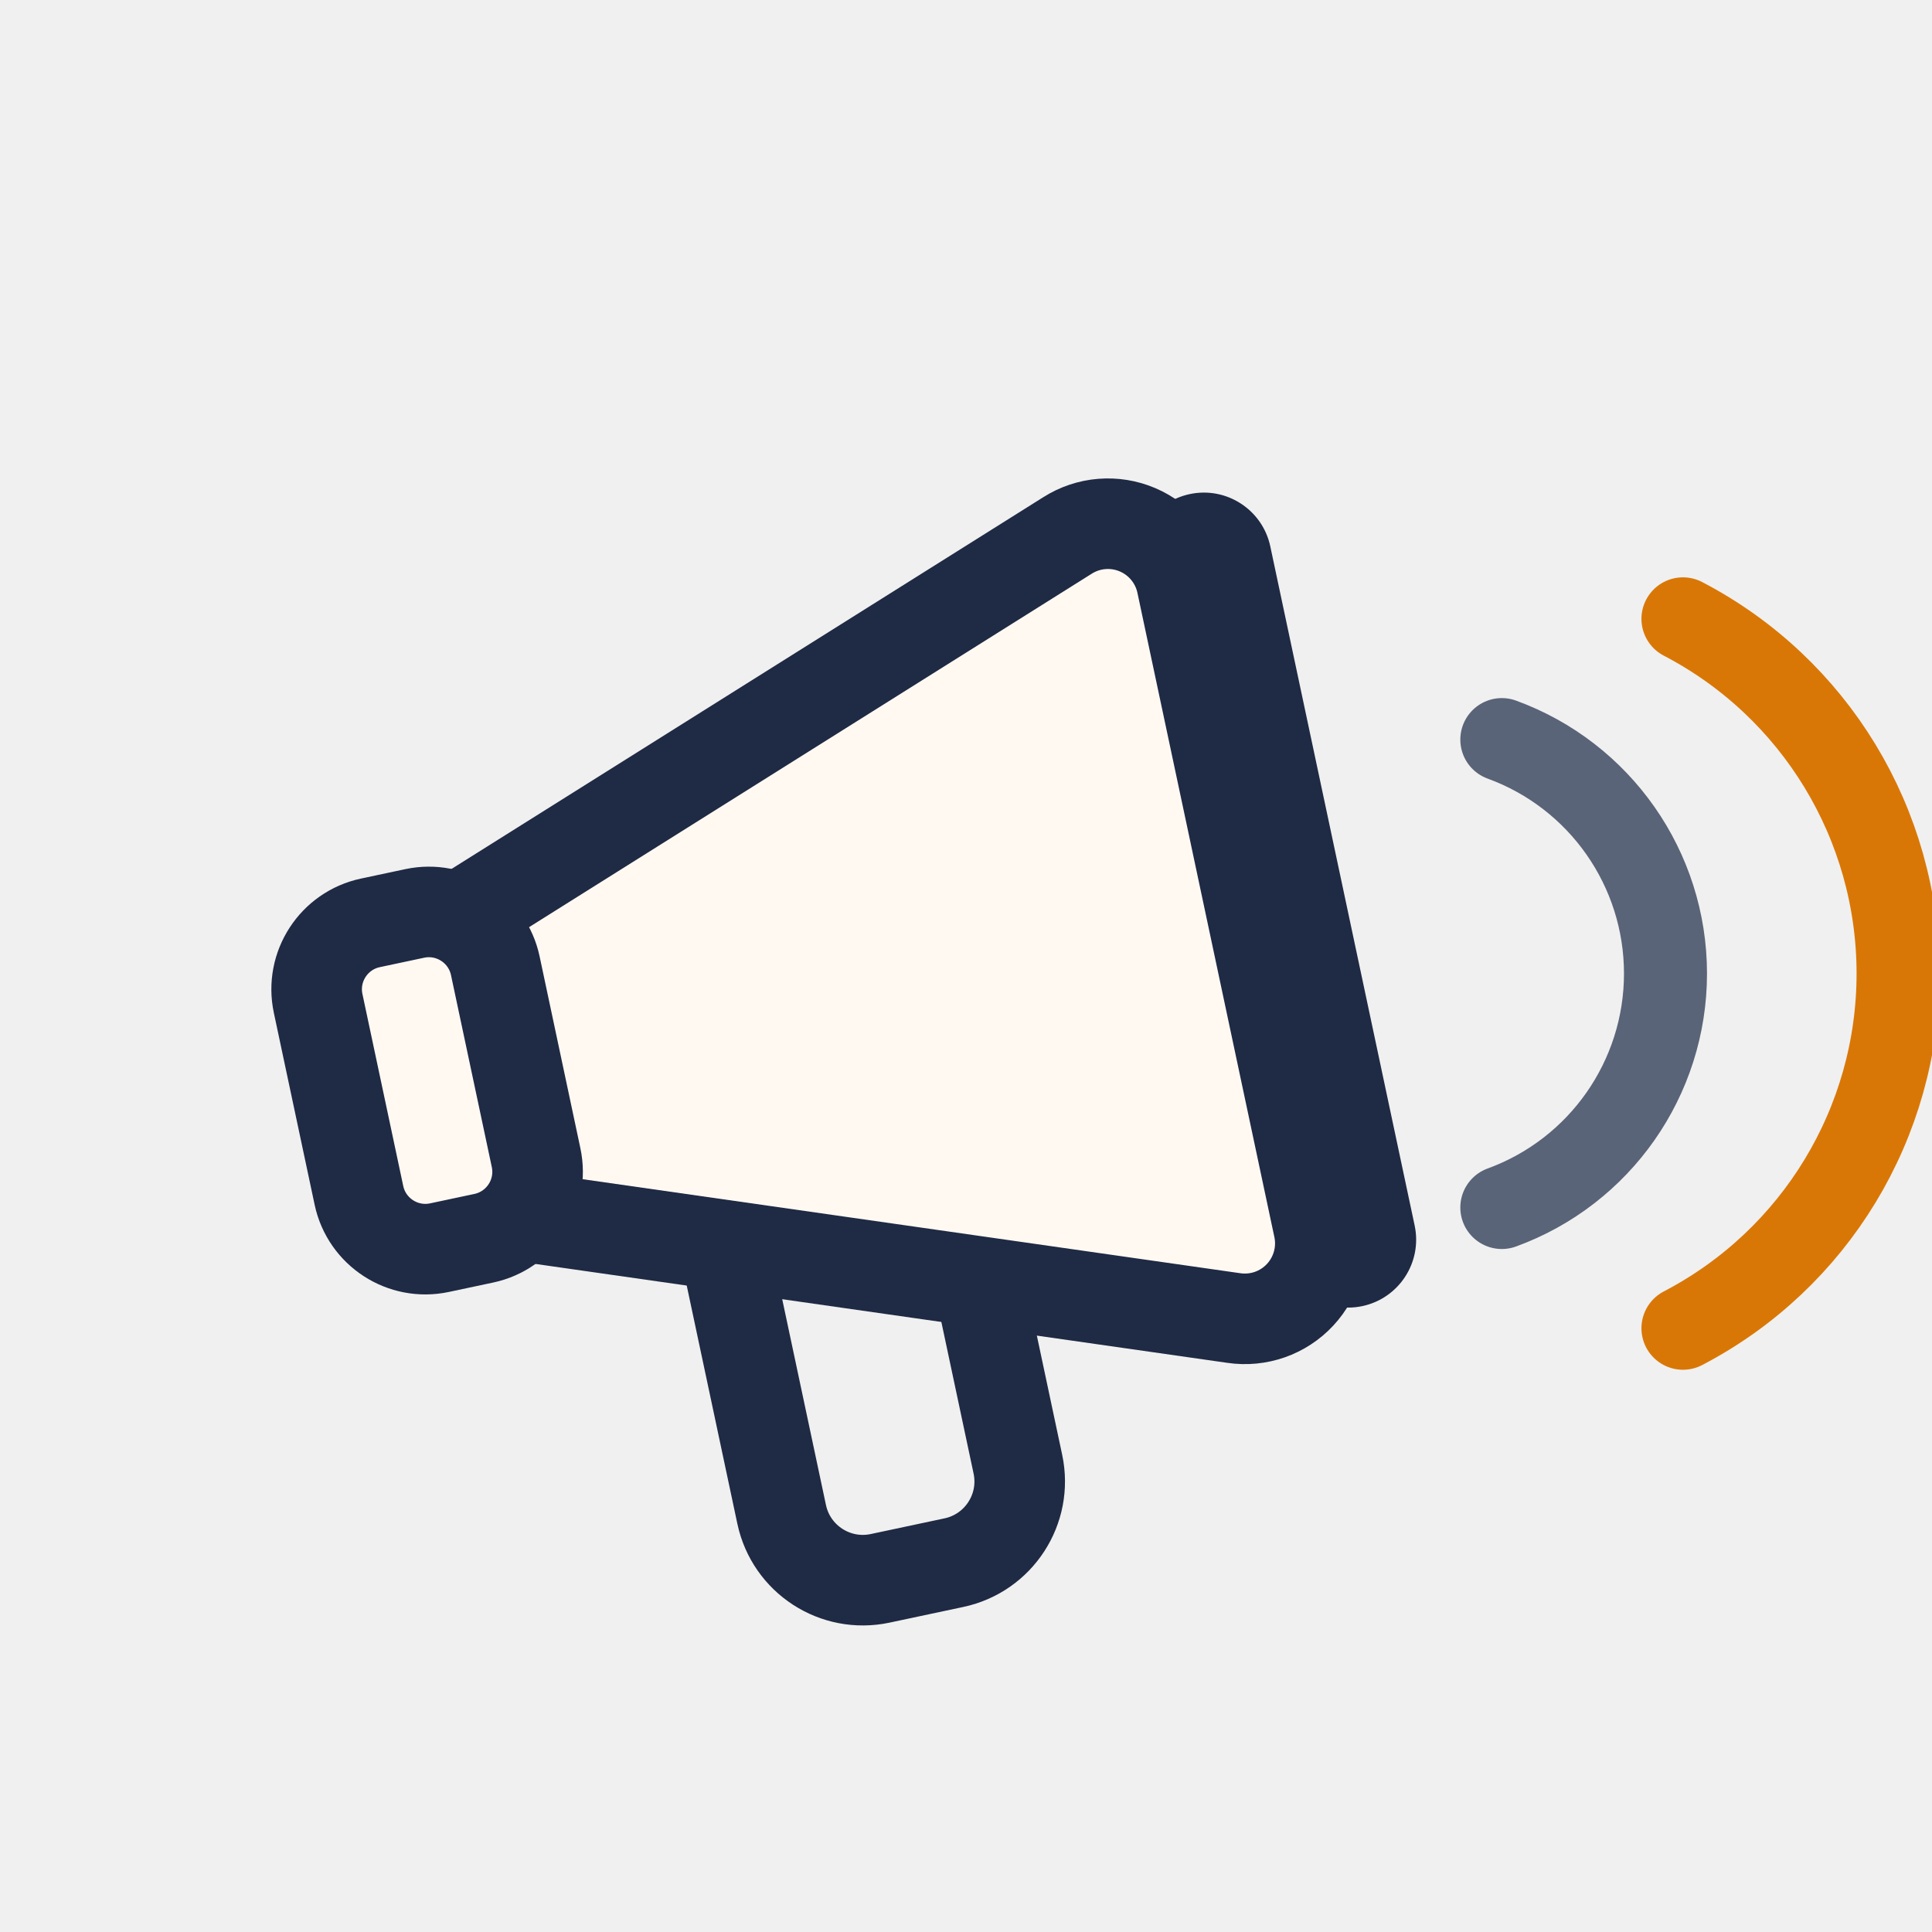
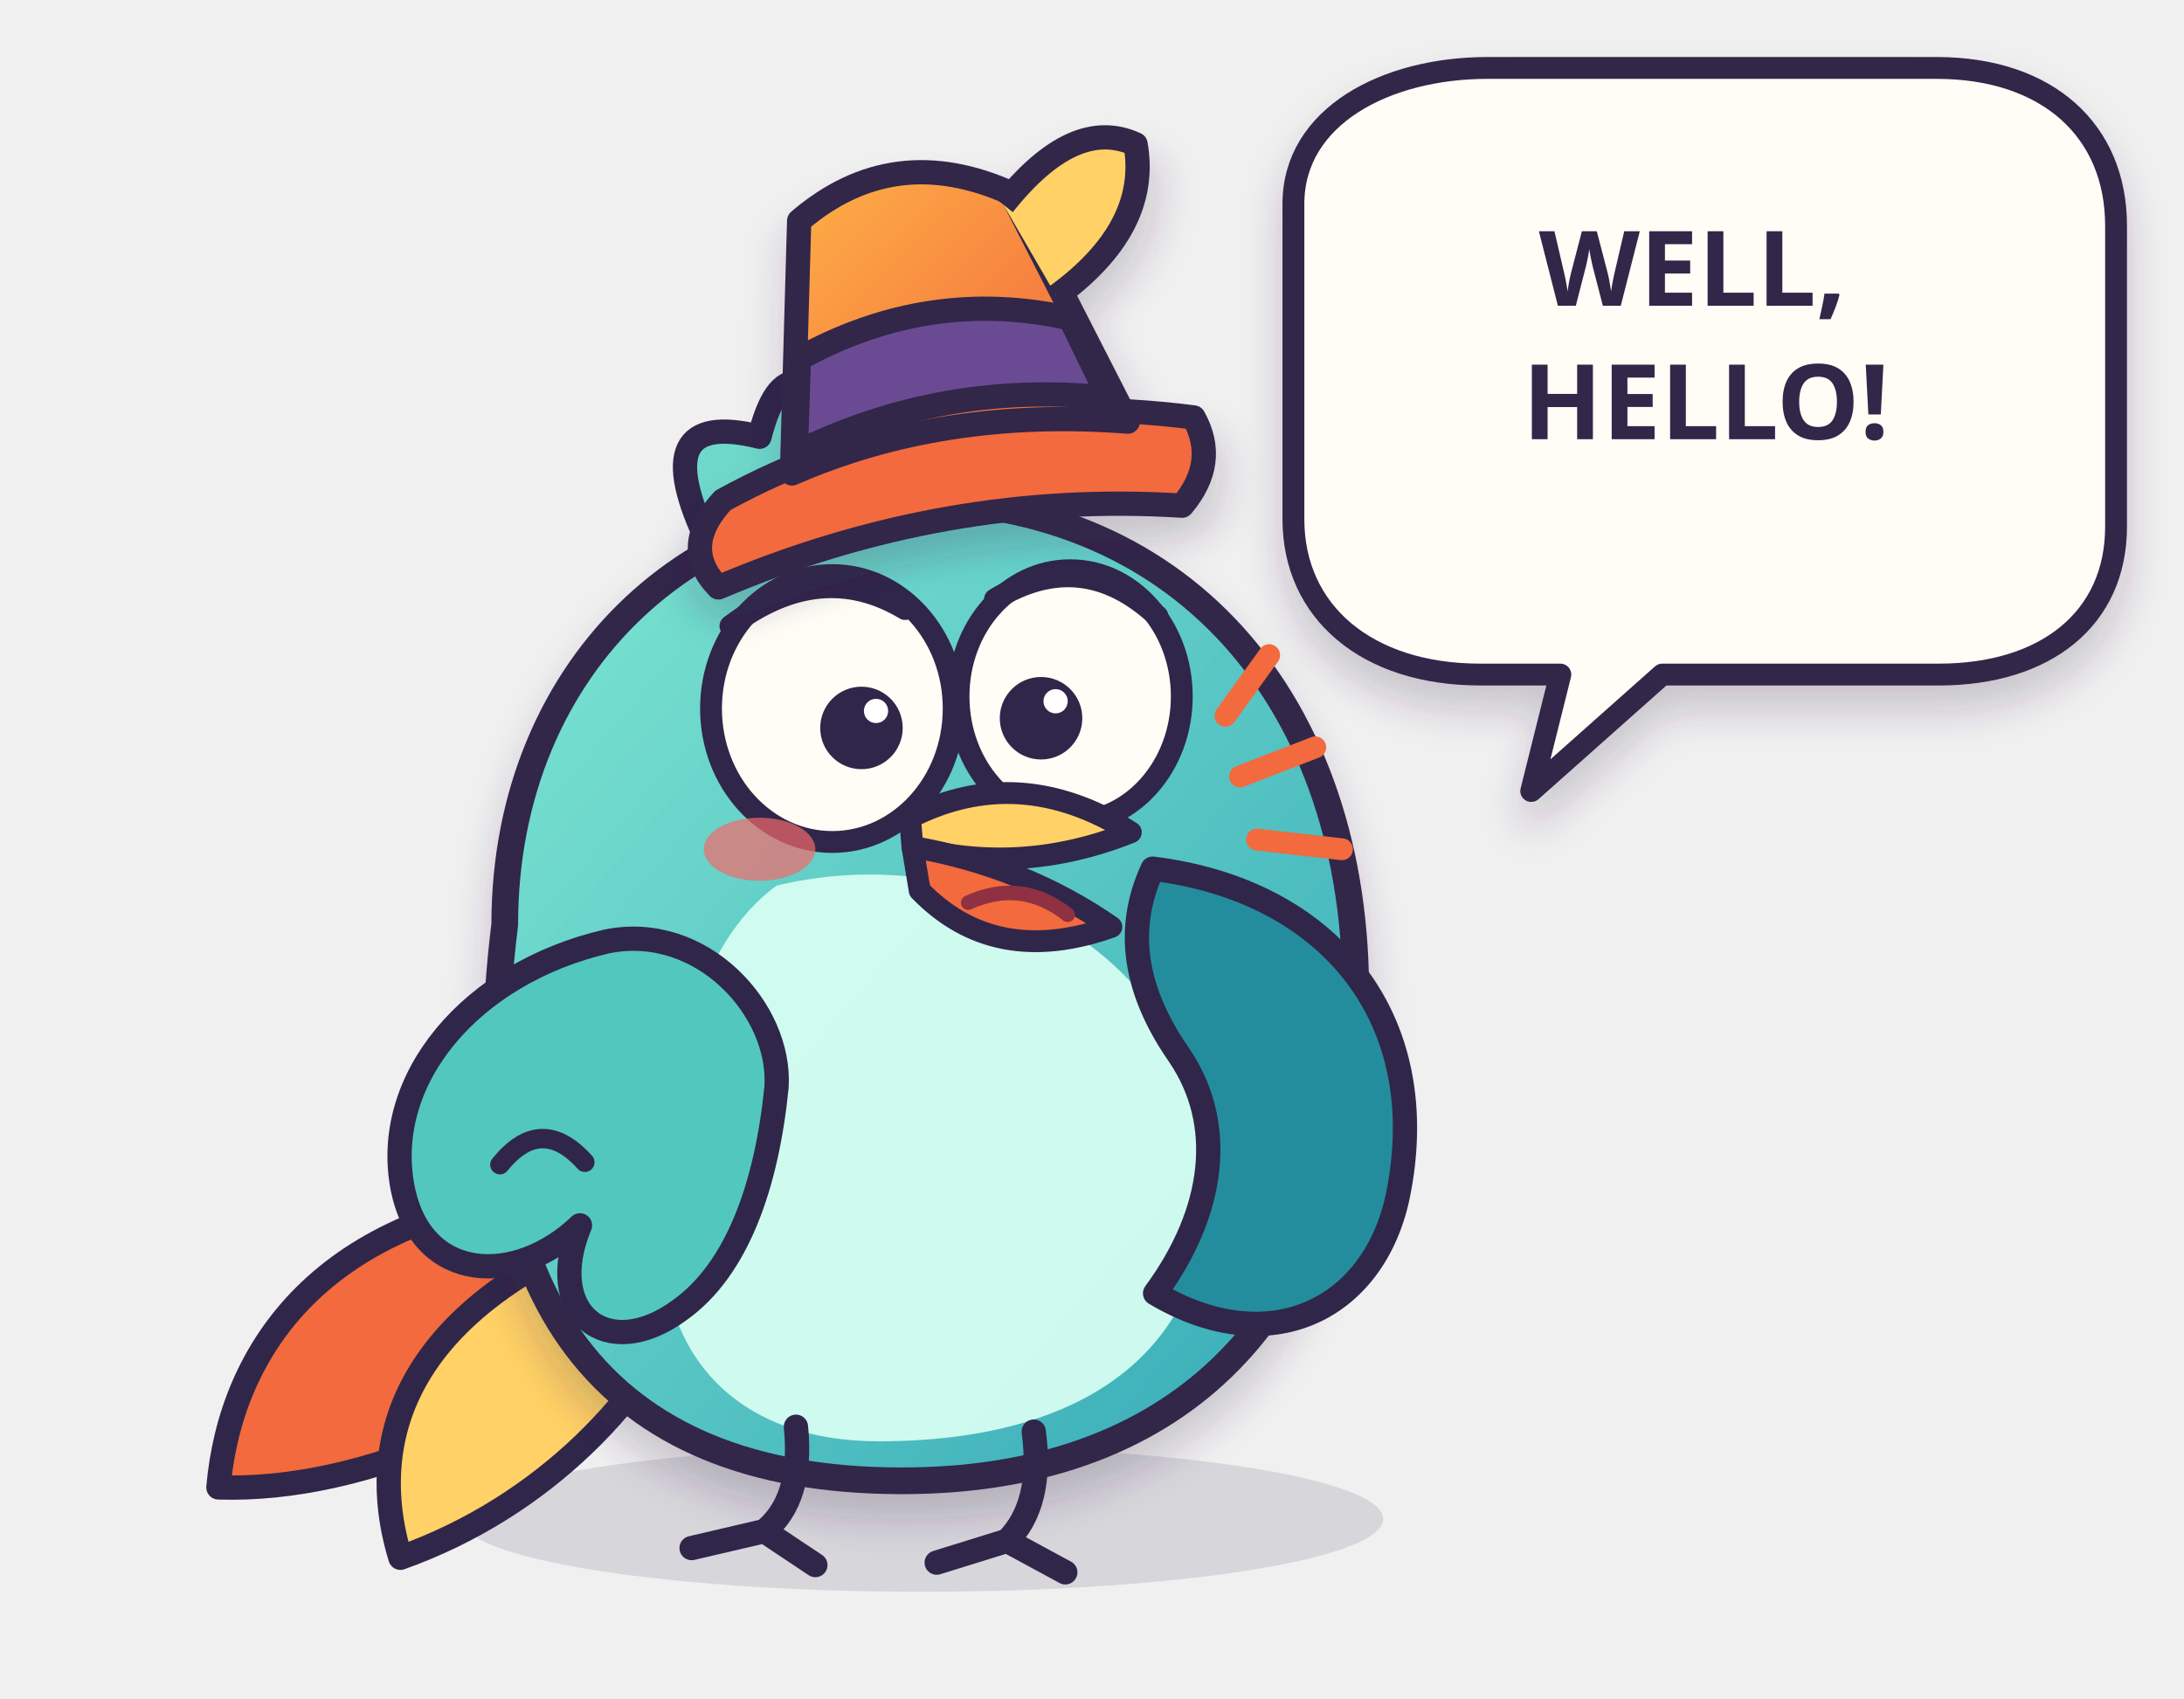
- <svg xmlns="http://www.w3.org/2000/svg" viewBox="0 0 512 512" width="512" height="512">
-   <g transform="rotate(-12 256 256)">
-     <path d="M178 300 v88 a22 22 0 0 0 22 22 h20 a22 22 0 0 0 22 -22 v-62" fill="none" stroke="#1F2A44" stroke-width="24" stroke-linecap="round" />
-     <path d="M126 216 L306 150 A20 20 0 0 1 333 169 V343 A20 20 0 0 1 306 362 L126 296 Z" fill="#FFF9F2" stroke="#1F2A44" stroke-width="24" stroke-linejoin="round" />
-     <rect x="86" y="212" width="48" height="88" rx="18" fill="#FFF9F2" stroke="#1F2A44" stroke-width="24" />
-     <rect x="322" y="146" width="36" height="220" rx="18" fill="#1F2A44" />
+ <svg xmlns="http://www.w3.org/2000/svg" width="900" height="700" viewBox="0 0 900 700" role="img" aria-labelledby="title desc">
+   <defs>
+     <filter id="shadow" x="-30%" y="-30%" width="160%" height="160%">
+       <feDropShadow dx="0" dy="10" stdDeviation="8" flood-color="#30264a" flood-opacity="0.22" />
+     </filter>
+     <linearGradient id="bodyGradient" x1="0" y1="0" x2="1" y2="1">
+       <stop offset="0" stop-color="#7ee6d2" />
+       <stop offset="1" stop-color="#35a9b7" />
+     </linearGradient>
+     <linearGradient id="hatGradient" x1="0" y1="0" x2="0.8" y2="1">
+       <stop offset="0" stop-color="#ffb347" />
+       <stop offset="1" stop-color="#f26a3d" />
+     </linearGradient>
+   </defs>
+   <ellipse cx="380" cy="626" rx="190" ry="30" fill="#30264a" opacity="0.13" />
+   <g filter="url(#shadow)">
+     <path d="M533 84 C533 48 571 28 613 28 H798 C844 28 872 54 872 93 V217 C872 255 843 278 799 278 H685 L631 326 L643 278 H610 C563 278 533 252 533 214 Z" fill="#fffdf5" stroke="#30264a" stroke-width="9" stroke-linejoin="round" />
+     <text x="703" y="126" text-anchor="middle" fill="#30264a" font-family="Verdana, sans-serif" font-size="43" font-weight="800">
+       <tspan x="703" dy="0">WELL,</tspan>
+       <tspan x="703" dy="55">HELLO!</tspan>
+     </text>
  </g>
-   <g fill="none" stroke-linecap="round">
-     <path d="M398 196 a66 66 0 0 1 0 124" stroke="#5A6478" stroke-width="22" />
-     <path d="M446 164 a106 106 0 0 1 0 188" stroke="#D97706" stroke-width="22" />
+   <g stroke="#30264a" stroke-width="10" stroke-linejoin="round">
+     <path d="M231 491 C133 500 95 556 90 613 C151 615 222 582 272 535 Z" fill="#f26a3d" />
+     <path d="M244 510 C158 548 153 603 165 642 C224 621 267 576 286 530 Z" fill="#ffd166" />
+   </g>
+   <path d="M208 381 C208 273 289 198 393 207 C507 217 570 315 557 441 C546 552 476 615 359 610 C242 605 190 527 208 381 Z" fill="url(#bodyGradient)" stroke="#30264a" stroke-width="11" stroke-linejoin="round" filter="url(#shadow)" />
+   <path d="M320 365 C407 344 497 397 498 485 C499 555 449 594 362 594 C305 594 271 560 273 504 C275 442 287 389 320 365 Z" fill="#d9fff3" opacity="0.92" />
+   <path d="M475 358 C548 367 591 420 576 493 C566 540 523 561 476 533 C501 499 505 463 486 435 C470 412 462 386 475 358 Z" fill="#248d9d" stroke="#30264a" stroke-width="10" stroke-linejoin="round" />
+   <path d="M250 388 C194 401 157 445 166 490 C174 529 213 530 239 505 C224 541 250 562 280 540 C304 523 316 488 320 448 C322 416 289 380 250 388 Z" fill="#52c7bd" stroke="#30264a" stroke-width="10" stroke-linecap="round" stroke-linejoin="round" />
+   <path d="M206 480 Q223 459 241 479" fill="none" stroke="#30264a" stroke-width="8" stroke-linecap="round" />
+   <path d="M292 224 Q265 168 313 180 Q325 133 352 185 Q386 145 389 206" fill="#6ed8cb" stroke="#30264a" stroke-width="10" stroke-linecap="round" stroke-linejoin="round" />
+   <g>
+     <ellipse cx="343" cy="292" rx="50" ry="55" fill="#fffdf5" stroke="#30264a" stroke-width="9" />
+     <ellipse cx="441" cy="287" rx="46" ry="52" fill="#fffdf5" stroke="#30264a" stroke-width="9" />
+     <circle cx="355" cy="300" r="17" fill="#30264a" />
+     <circle cx="429" cy="296" r="17" fill="#30264a" />
+     <circle cx="361" cy="293" r="5" fill="#fff" />
+     <circle cx="435" cy="289" r="5" fill="#fff" />
+     <path d="M301 258 Q338 230 373 251" fill="none" stroke="#30264a" stroke-width="9" stroke-linecap="round" />
+     <path d="M410 247 Q446 225 477 254" fill="none" stroke="#30264a" stroke-width="9" stroke-linecap="round" />
+   </g>
+   <g stroke="#30264a" stroke-width="9" stroke-linejoin="round">
+     <path d="M375 337 Q420 314 466 343 Q421 361 376 349 Z" fill="#ffd166" />
+     <path d="M376 349 Q422 357 458 382 Q410 399 379 367 Z" fill="#f26a3d" />
+   </g>
+   <path d="M399 372 Q421 362 440 377" fill="none" stroke="#8f3142" stroke-width="6" stroke-linecap="round" />
+   <ellipse cx="313" cy="350" rx="23" ry="13" fill="#f26a6b" opacity="0.7" />
+   <g transform="rotate(-10 384 188)" filter="url(#shadow)" stroke="#30264a" stroke-width="10" stroke-linejoin="round">
+     <path d="M296 191 Q390 159 493 191 Q500 211 482 226 Q387 203 288 226 Q275 207 296 191 Z" fill="#f26a3d" />
+     <path d="M326 185 L347 83 Q391 57 435 87 L466 188 Q392 169 326 185 Z" fill="url(#hatGradient)" />
+     <path d="M337 139 Q395 119 450 142 L460 177 Q394 158 329 177 Z" fill="#6a4c93" />
+     <path d="M431 91 Q466 60 489 76 Q489 111 446 132" fill="#ffd166" />
+   </g>
+   <g fill="none" stroke="#30264a" stroke-width="10" stroke-linecap="round" stroke-linejoin="round">
+     <path d="M328 588 Q331 618 315 631 M315 631 l-30 7 M315 631 l21 14" />
+     <path d="M426 590 Q430 620 415 635 M415 635 l-29 9 M415 635 l24 13" />
+   </g>
+   <g fill="none" stroke="#f26a3d" stroke-width="9" stroke-linecap="round">
+     <path d="M511 320 l31 -12" />
+     <path d="M518 346 l35 4" />
+     <path d="M505 295 l18 -25" />
  </g>
</svg>
